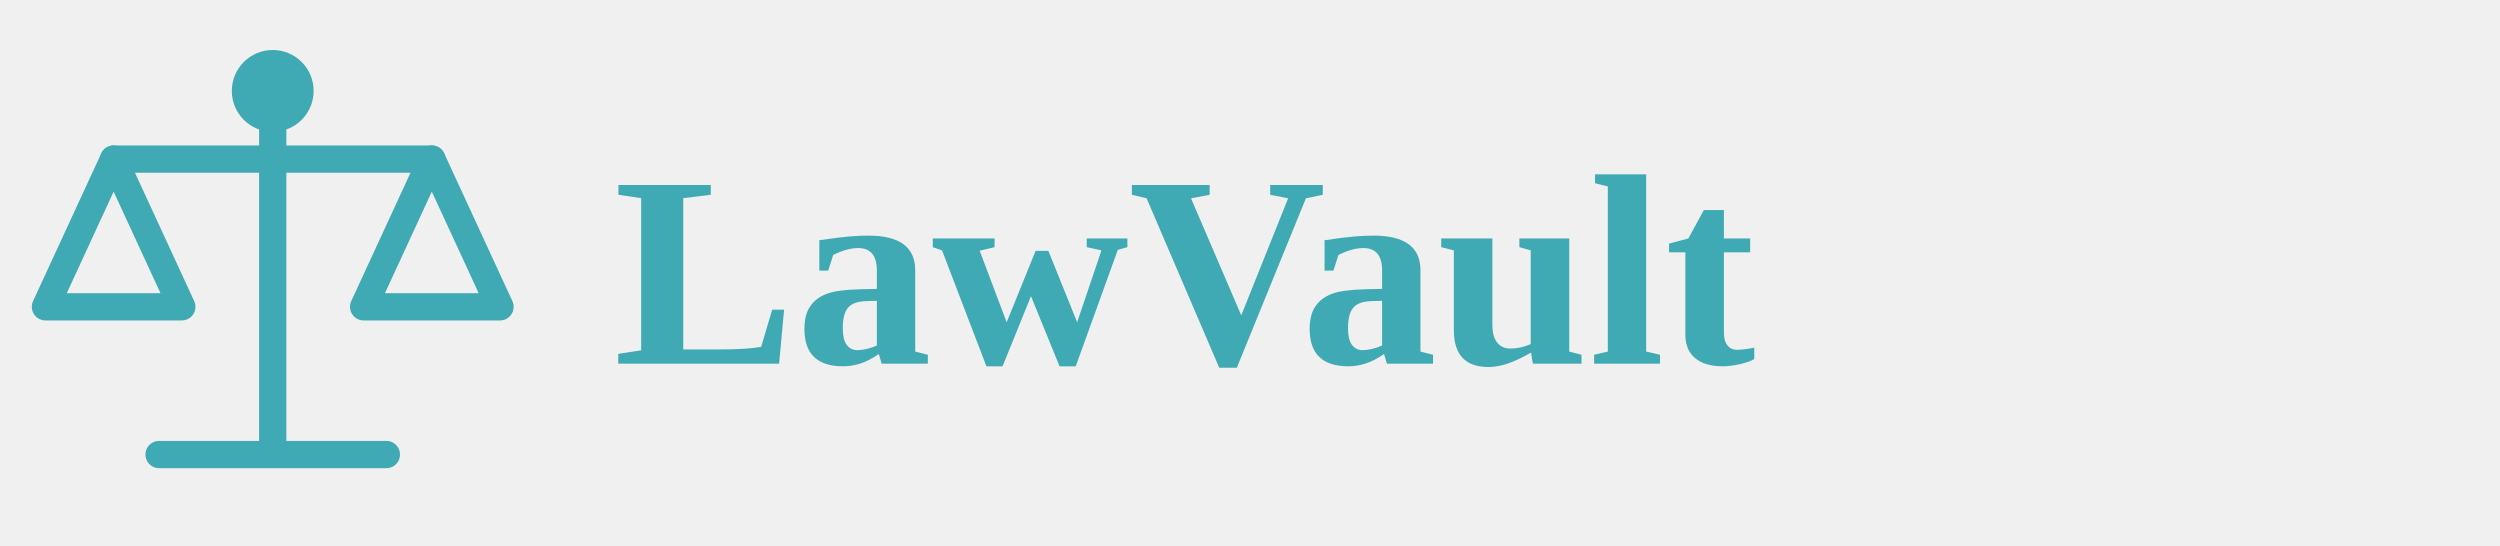
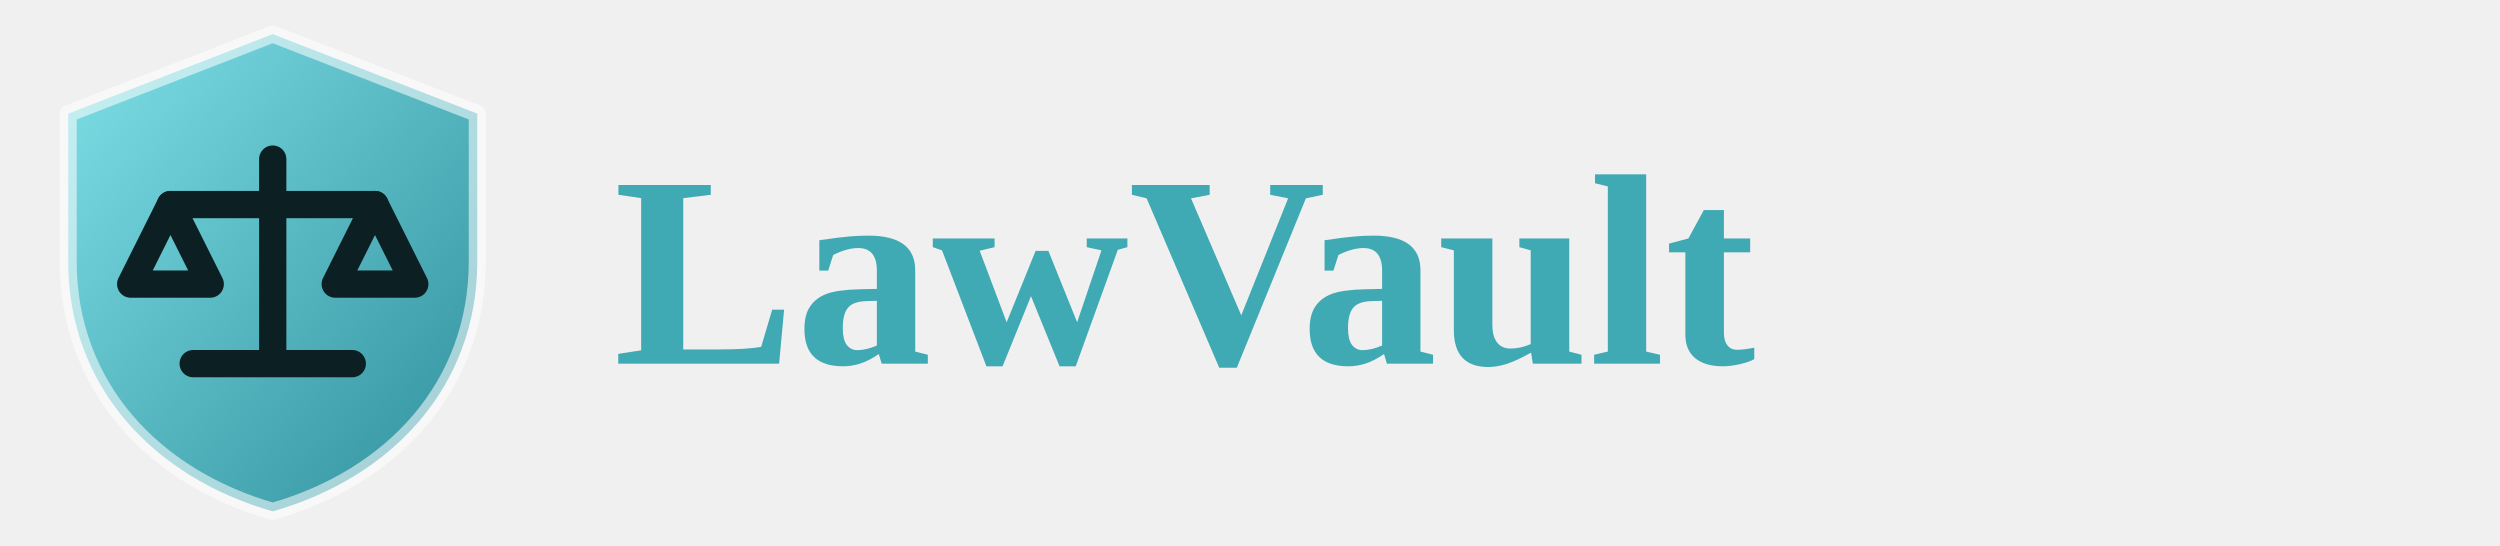
<svg xmlns="http://www.w3.org/2000/svg" viewBox="0 0 220 48" width="220" height="48">
-   <g fill="none" stroke="#3FA9B4" stroke-width="2.4" stroke-linecap="round" stroke-linejoin="round">
-     <path d="M24 8v32M14 40h20M10 14h28" />
-     <path d="M10 14l-6 13h12zM38 14l-6 13h12z" />
-     <circle cx="24" cy="8" r="2.4" fill="#3FA9B4" />
+   <defs>
+     <linearGradient id="g" x1="0" y1="0" x2="1" y2="1">
+       <stop offset="0" stop-color="#7fe0e8" />
+       <stop offset="1" stop-color="#2f8f9b" />
+     </linearGradient>
+   </defs>
+   <path d="M24 3L6 10v13c0 11 7.5 19 18 22 10.5-3 18-11 18-22V10z" fill="url(#g)" />
+   <path d="M24 3L6 10v13c0 11 7.5 19 18 22 10.5-3 18-11 18-22V10z" fill="none" stroke="#ffffff" stroke-opacity=".55" stroke-width="1.5" stroke-linejoin="round" />
+   <g fill="none" stroke="#0c1f22" stroke-width="2.4" stroke-linecap="round" stroke-linejoin="round">
+     <path d="M24 14v17M17 32h14M15 18h18" />
+     <path d="M15 18l-3.5 7h7zM33 18l-3.5 7h7z" />
  </g>
  <text x="54" y="32" font-family="Georgia, 'Times New Roman', serif" font-size="24" font-weight="700" fill="#3FA9B4">LawVault</text>
</svg>
